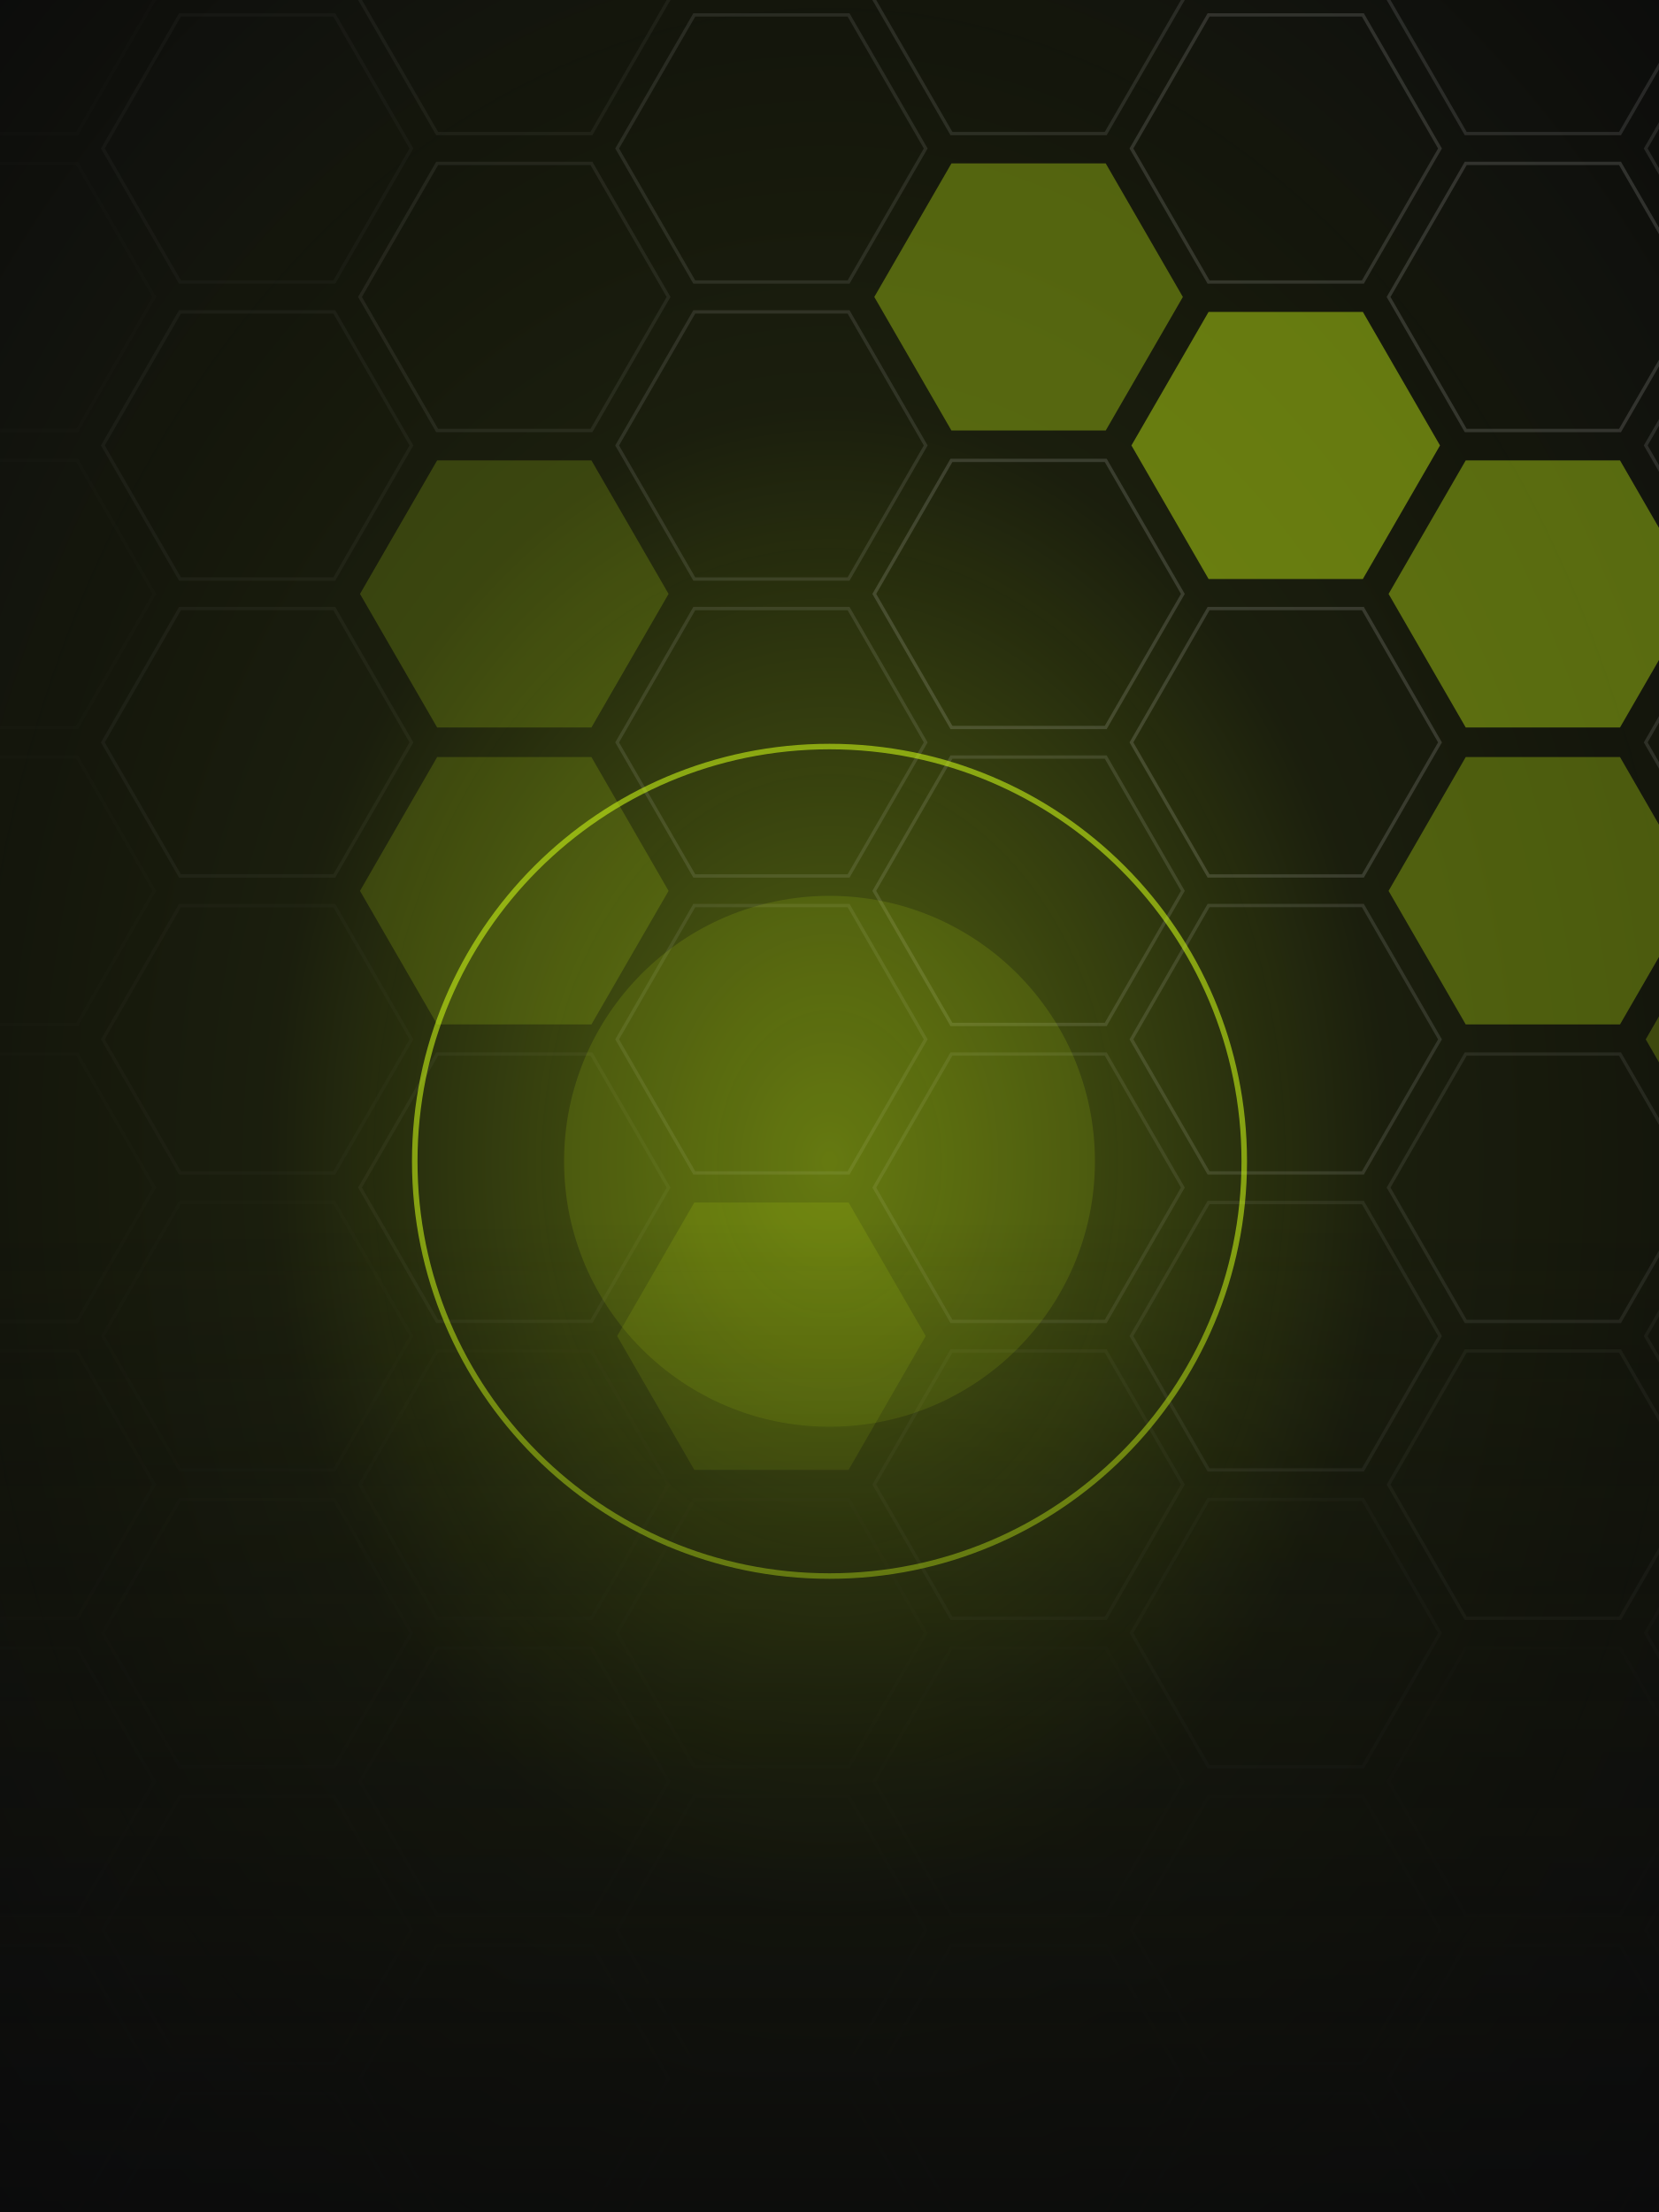
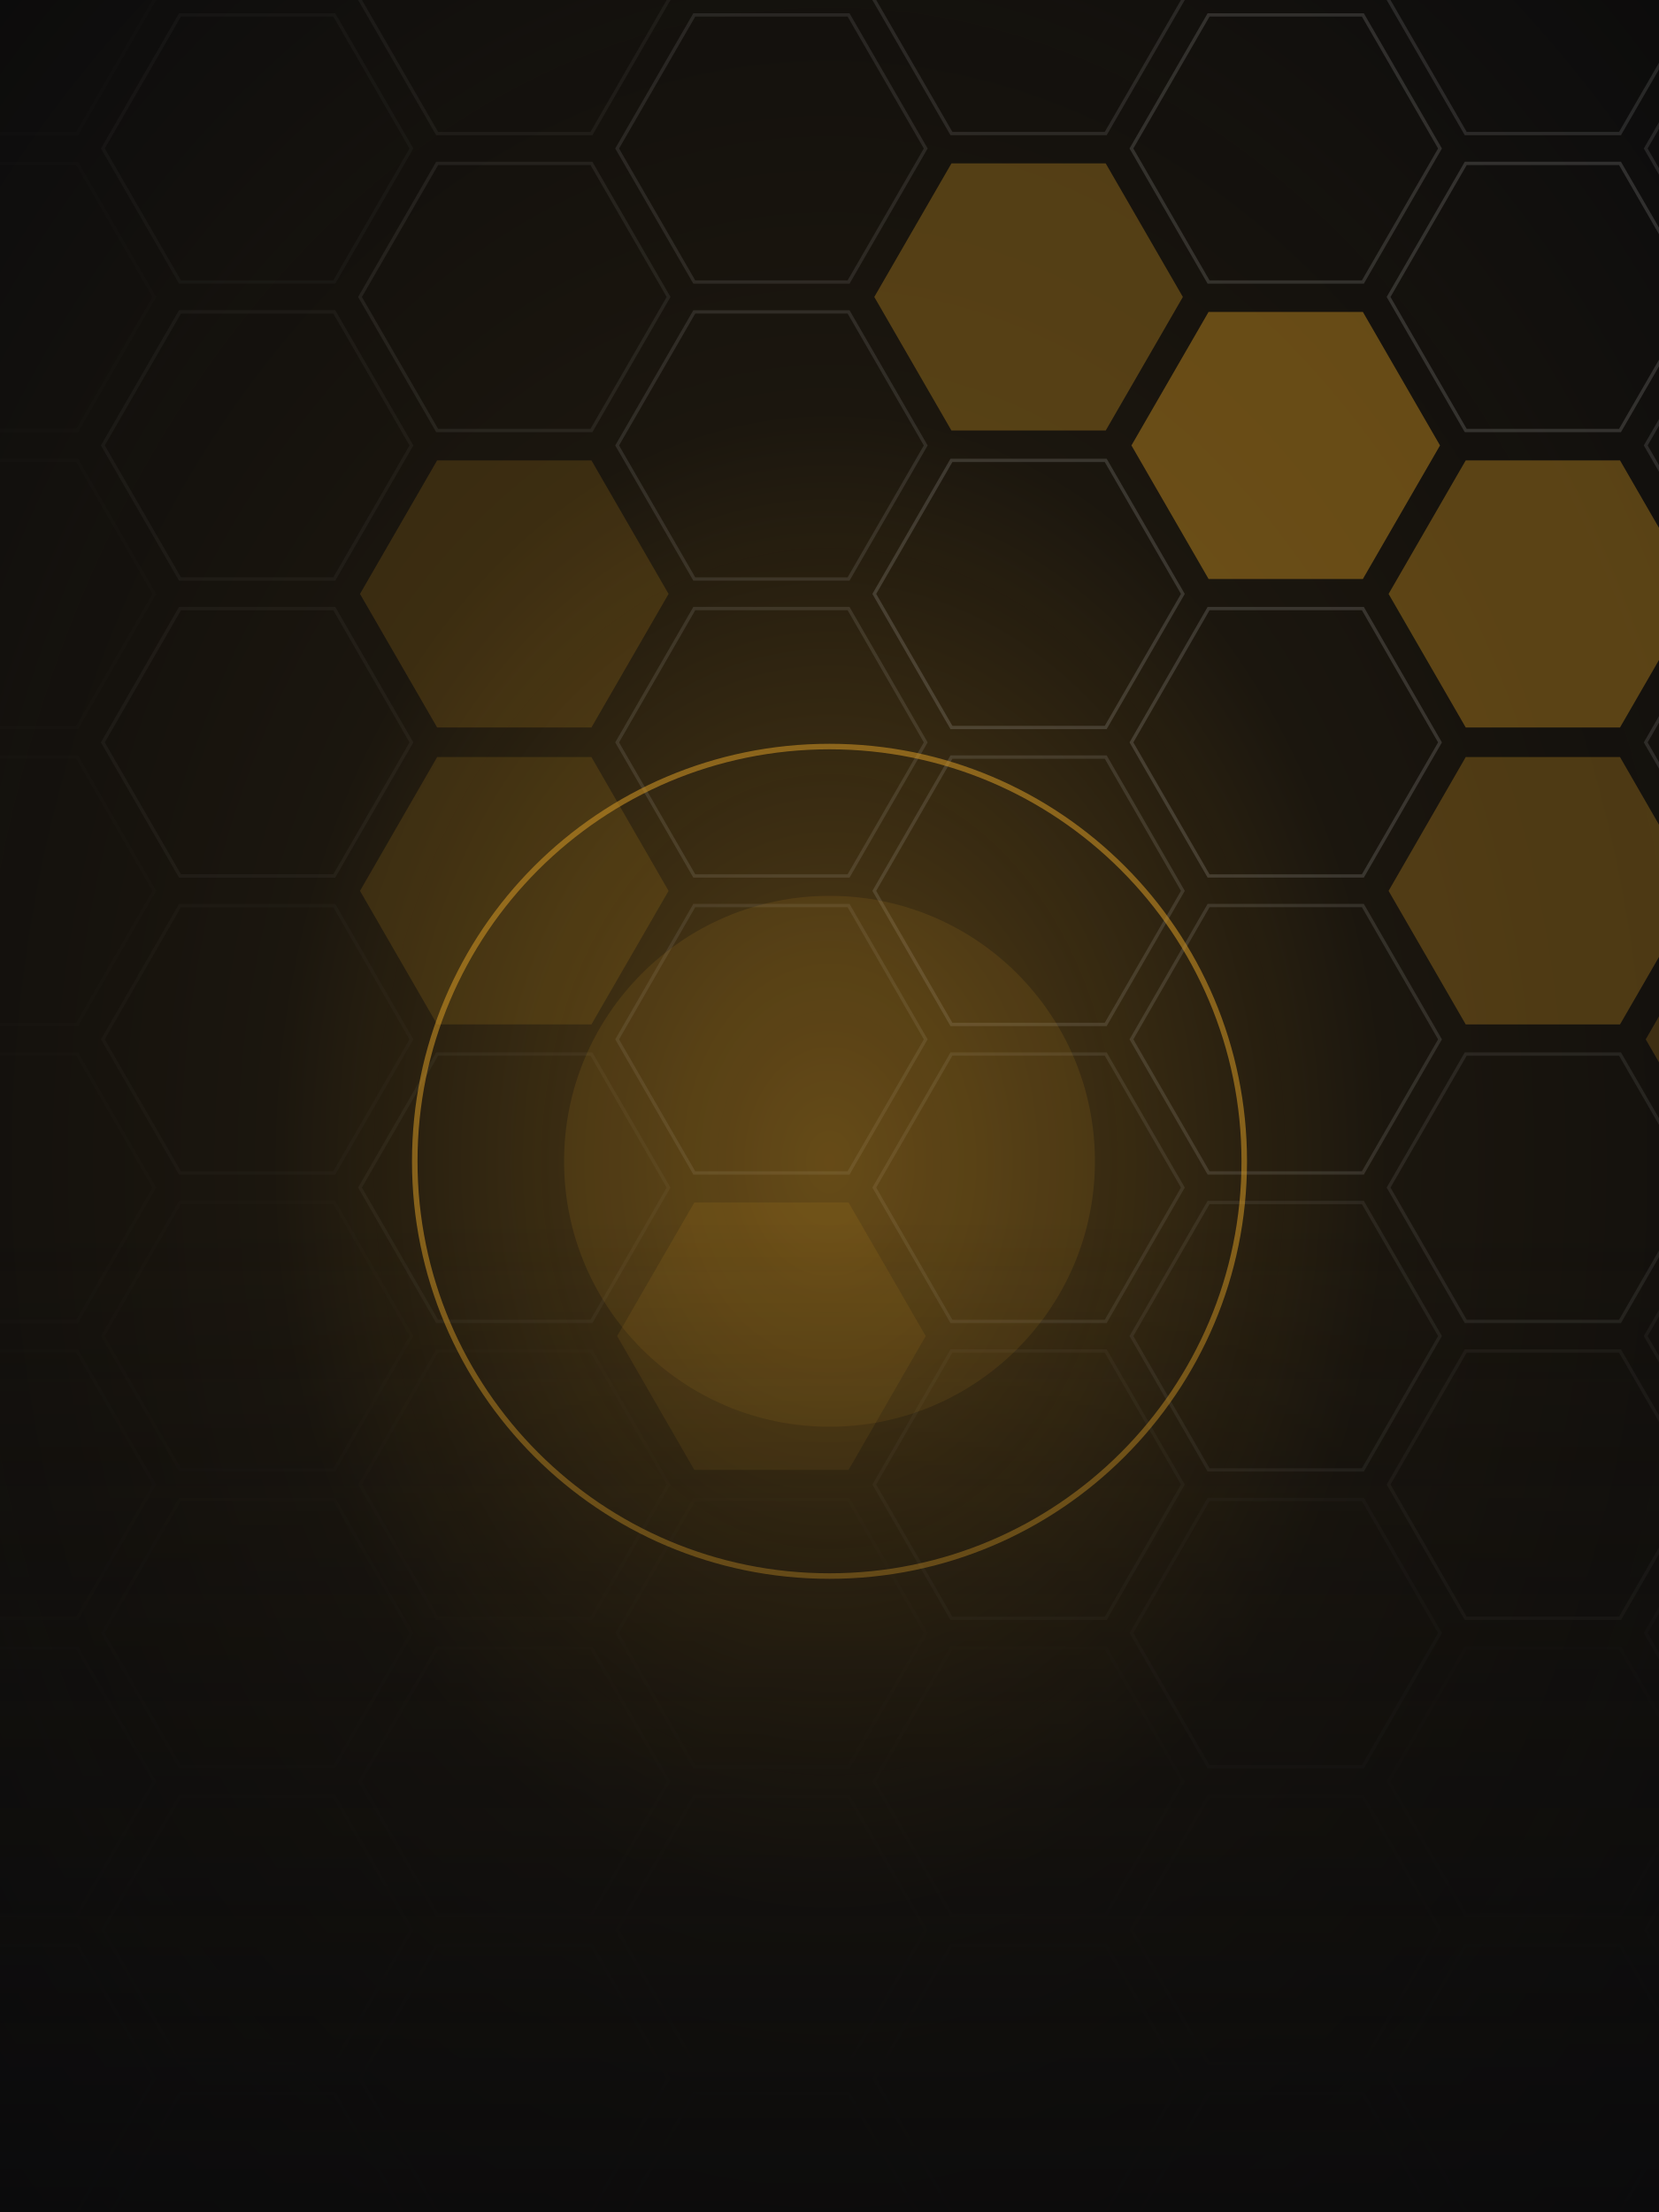
<svg xmlns="http://www.w3.org/2000/svg" viewBox="0 0 600 800" width="600" height="800">
  <defs>
    <radialGradient id="glow3" cx="0.5" cy="0.525" r="0.75">
-       <stop offset="0" stop-color="#d1fe17" stop-opacity="0.38" />
-       <stop offset="0.45" stop-color="#d1fe17" stop-opacity="0.08" />
-       <stop offset="1" stop-color="#d1fe17" stop-opacity="0" />
+       <stop offset="0" stop-color="#d39725" stop-opacity="0.38" />
+       <stop offset="0.45" stop-color="#d39725" stop-opacity="0.08" />
+       <stop offset="1" stop-color="#d39725" stop-opacity="0" />
    </radialGradient>
    <linearGradient id="fade3" x1="0" y1="0" x2="0" y2="1">
      <stop offset="0.55" stop-color="#0b0b0c" stop-opacity="0" />
      <stop offset="1" stop-color="#0b0b0c" stop-opacity="0.85" />
    </linearGradient>
  </defs>
  <rect width="600" height="800" fill="#0b0b0c" />
  <rect width="600" height="800" fill="url(#glow3)" />
  <path d="M-37.2,-53.7L-65.1,-5.4L-120.9,-5.4L-148.8,-53.7L-120.9,-102.0L-65.1,-102.0Z" fill="none" stroke="#ffffff" stroke-opacity="0.01" stroke-width="1.2" />
  <path d="M-37.2,53.7L-65.1,102.0L-120.9,102.0L-148.8,53.7L-120.9,5.4L-65.1,5.4Z" fill="none" stroke="#ffffff" stroke-opacity="0.01" stroke-width="1.2" />
  <path d="M-37.2,161.1L-65.1,209.4L-120.9,209.4L-148.8,161.1L-120.9,112.8L-65.1,112.8Z" fill="none" stroke="#ffffff" stroke-opacity="0.01" stroke-width="1.2" />
  <path d="M-37.2,268.5L-65.1,316.8L-120.9,316.8L-148.8,268.5L-120.9,220.1L-65.1,220.1Z" fill="none" stroke="#ffffff" stroke-opacity="0.01" stroke-width="1.2" />
  <path d="M-37.2,375.9L-65.1,424.2L-120.9,424.2L-148.8,375.9L-120.9,327.5L-65.1,327.5Z" fill="none" stroke="#ffffff" stroke-opacity="0.01" stroke-width="1.2" />
  <path d="M-37.2,483.2L-65.1,531.6L-120.9,531.6L-148.8,483.2L-120.9,434.9L-65.1,434.9Z" fill="none" stroke="#ffffff" stroke-opacity="0.01" stroke-width="1.2" />
  <path d="M-37.2,590.6L-65.1,639.0L-120.9,639.0L-148.8,590.6L-120.9,542.3L-65.1,542.3Z" fill="none" stroke="#ffffff" stroke-opacity="0.01" stroke-width="1.2" />
  <path d="M-37.2,698.0L-65.1,746.3L-120.9,746.3L-148.8,698.0L-120.9,649.7L-65.1,649.7Z" fill="none" stroke="#ffffff" stroke-opacity="0.01" stroke-width="1.2" />
  <path d="M-37.2,805.4L-65.1,853.7L-120.9,853.7L-148.8,805.4L-120.9,757.1L-65.1,757.1Z" fill="none" stroke="#ffffff" stroke-opacity="0.01" stroke-width="1.2" />
  <path d="M-37.2,912.8L-65.1,961.1L-120.9,961.1L-148.8,912.8L-120.9,864.5L-65.1,864.5Z" fill="none" stroke="#ffffff" stroke-opacity="0.01" stroke-width="1.2" />
  <path d="M55.8,-107.4L27.9,-59.1L-27.9,-59.1L-55.8,-107.4L-27.9,-155.7L27.9,-155.7Z" fill="none" stroke="#ffffff" stroke-opacity="0.01" stroke-width="1.2" />
  <path d="M55.8,0.0L27.9,48.3L-27.9,48.3L-55.8,0.0L-27.9,-48.3L27.9,-48.3Z" fill="none" stroke="#ffffff" stroke-opacity="0.01" stroke-width="1.2" />
  <path d="M55.8,107.4L27.9,155.7L-27.9,155.7L-55.8,107.4L-27.9,59.1L27.9,59.1Z" fill="none" stroke="#ffffff" stroke-opacity="0.01" stroke-width="1.2" />
  <path d="M55.8,214.8L27.9,263.1L-27.9,263.1L-55.8,214.8L-27.9,166.5L27.9,166.5Z" fill="none" stroke="#ffffff" stroke-opacity="0.01" stroke-width="1.2" />
  <path d="M55.8,322.2L27.9,370.5L-27.9,370.5L-55.8,322.2L-27.9,273.8L27.9,273.8Z" fill="none" stroke="#ffffff" stroke-opacity="0.01" stroke-width="1.2" />
  <path d="M55.8,429.5L27.9,477.9L-27.9,477.9L-55.8,429.5L-27.9,381.2L27.9,381.2Z" fill="none" stroke="#ffffff" stroke-opacity="0.01" stroke-width="1.2" />
  <path d="M55.8,536.9L27.9,585.3L-27.9,585.3L-55.8,536.9L-27.9,488.6L27.9,488.6Z" fill="none" stroke="#ffffff" stroke-opacity="0.01" stroke-width="1.2" />
  <path d="M55.8,644.3L27.9,692.6L-27.9,692.6L-55.8,644.3L-27.9,596.0L27.9,596.0Z" fill="none" stroke="#ffffff" stroke-opacity="0.01" stroke-width="1.2" />
  <path d="M55.8,751.7L27.9,800.0L-27.9,800.0L-55.8,751.7L-27.9,703.4L27.9,703.4Z" fill="none" stroke="#ffffff" stroke-opacity="0.01" stroke-width="1.2" />
  <path d="M55.8,859.1L27.9,907.4L-27.9,907.4L-55.8,859.1L-27.9,810.8L27.9,810.8Z" fill="none" stroke="#ffffff" stroke-opacity="0.01" stroke-width="1.2" />
  <path d="M148.8,-53.7L120.9,-5.4L65.1,-5.4L37.2,-53.7L65.1,-102.0L120.9,-102.0Z" fill="none" stroke="#ffffff" stroke-opacity="0.02" stroke-width="1.2" />
  <path d="M148.8,53.7L120.9,102.0L65.1,102.0L37.2,53.7L65.1,5.4L120.9,5.4Z" fill="none" stroke="#ffffff" stroke-opacity="0.03" stroke-width="1.2" />
  <path d="M148.8,161.1L120.9,209.4L65.1,209.4L37.2,161.1L65.1,112.8L120.9,112.8Z" fill="none" stroke="#ffffff" stroke-opacity="0.04" stroke-width="1.2" />
  <path d="M148.8,268.5L120.9,316.8L65.1,316.8L37.2,268.5L65.1,220.1L120.9,220.1Z" fill="none" stroke="#ffffff" stroke-opacity="0.04" stroke-width="1.2" />
  <path d="M148.8,375.9L120.9,424.2L65.1,424.2L37.2,375.9L65.1,327.5L120.9,327.5Z" fill="none" stroke="#ffffff" stroke-opacity="0.02" stroke-width="1.2" />
  <path d="M148.8,483.2L120.9,531.6L65.1,531.6L37.2,483.2L65.1,434.9L120.9,434.9Z" fill="none" stroke="#ffffff" stroke-opacity="0.01" stroke-width="1.2" />
  <path d="M148.8,590.6L120.9,639.0L65.1,639.0L37.2,590.6L65.1,542.3L120.9,542.3Z" fill="none" stroke="#ffffff" stroke-opacity="0.01" stroke-width="1.2" />
  <path d="M148.8,698.0L120.9,746.3L65.1,746.3L37.2,698.0L65.1,649.7L120.9,649.7Z" fill="none" stroke="#ffffff" stroke-opacity="0.01" stroke-width="1.2" />
  <path d="M148.8,805.4L120.9,853.7L65.1,853.7L37.2,805.4L65.1,757.1L120.9,757.1Z" fill="none" stroke="#ffffff" stroke-opacity="0.01" stroke-width="1.2" />
  <path d="M148.8,912.8L120.9,961.1L65.1,961.1L37.2,912.8L65.1,864.5L120.9,864.5Z" fill="none" stroke="#ffffff" stroke-opacity="0.01" stroke-width="1.2" />
-   <path d="M241.8,-107.4L213.9,-59.1L158.1,-59.1L130.2,-107.4L158.1,-155.7L213.9,-155.7Z" fill="#d1fe17" fill-opacity="0.08" />
+   <path d="M241.8,-107.4L213.9,-59.1L158.1,-59.1L130.2,-107.4L158.1,-155.7L213.9,-155.7Z" fill="#d39725" fill-opacity="0.08" />
  <path d="M241.8,0.0L213.9,48.3L158.1,48.3L130.2,0.0L158.1,-48.3L213.9,-48.3Z" fill="none" stroke="#ffffff" stroke-opacity="0.05" stroke-width="1.2" />
  <path d="M241.8,107.4L213.9,155.7L158.1,155.7L130.2,107.4L158.1,59.1L213.9,59.1Z" fill="none" stroke="#ffffff" stroke-opacity="0.07" stroke-width="1.2" />
-   <path d="M241.8,214.8L213.9,263.1L158.1,263.1L130.2,214.8L158.1,166.5L213.9,166.5Z" fill="#d1fe17" fill-opacity="0.18" />
-   <path d="M241.8,322.2L213.9,370.5L158.1,370.5L130.2,322.2L158.1,273.8L213.9,273.8Z" fill="#d1fe17" fill-opacity="0.16" />
+   <path d="M241.8,214.8L213.9,263.1L158.1,263.1L130.2,214.8L158.1,166.5L213.9,166.5Z" fill="#d39725" fill-opacity="0.18" />
+   <path d="M241.8,322.2L213.9,370.5L158.1,370.5L130.2,322.2L158.1,273.8L213.9,273.8Z" fill="#d39725" fill-opacity="0.16" />
  <path d="M241.8,429.5L213.9,477.9L158.1,477.9L130.2,429.5L158.1,381.2L213.9,381.2Z" fill="none" stroke="#ffffff" stroke-opacity="0.04" stroke-width="1.2" />
  <path d="M241.8,536.9L213.9,585.3L158.1,585.3L130.2,536.9L158.1,488.6L213.9,488.6Z" fill="none" stroke="#ffffff" stroke-opacity="0.01" stroke-width="1.2" />
  <path d="M241.8,644.3L213.9,692.6L158.1,692.6L130.2,644.3L158.1,596.0L213.9,596.0Z" fill="none" stroke="#ffffff" stroke-opacity="0.01" stroke-width="1.2" />
  <path d="M241.8,751.7L213.9,800.0L158.1,800.0L130.2,751.7L158.1,703.4L213.9,703.4Z" fill="none" stroke="#ffffff" stroke-opacity="0.01" stroke-width="1.2" />
  <path d="M241.8,859.1L213.9,907.4L158.1,907.4L130.2,859.1L158.1,810.8L213.9,810.8Z" fill="none" stroke="#ffffff" stroke-opacity="0.01" stroke-width="1.2" />
  <path d="M334.8,-53.7L306.9,-5.4L251.1,-5.4L223.2,-53.7L251.1,-102.0L306.9,-102.0Z" fill="none" stroke="#ffffff" stroke-opacity="0.07" stroke-width="1.2" />
  <path d="M334.8,53.7L306.9,102.0L251.1,102.0L223.2,53.7L251.1,5.4L306.9,5.4Z" fill="none" stroke="#ffffff" stroke-opacity="0.09" stroke-width="1.2" />
  <path d="M334.8,161.1L306.9,209.4L251.1,209.4L223.2,161.1L251.1,112.8L306.9,112.8Z" fill="none" stroke="#ffffff" stroke-opacity="0.10" stroke-width="1.2" />
  <path d="M334.8,268.5L306.9,316.8L251.1,316.8L223.2,268.5L251.1,220.1L306.9,220.1Z" fill="none" stroke="#ffffff" stroke-opacity="0.10" stroke-width="1.2" />
  <path d="M334.8,375.9L306.9,424.2L251.1,424.2L223.2,375.9L251.1,327.5L306.9,327.5Z" fill="none" stroke="#ffffff" stroke-opacity="0.08" stroke-width="1.2" />
-   <path d="M334.8,483.2L306.9,531.6L251.1,531.6L223.2,483.2L251.1,434.9L306.9,434.9Z" fill="#d1fe17" fill-opacity="0.12" />
+   <path d="M334.8,483.2L306.9,531.6L251.1,531.6L223.2,483.2L251.1,434.9L306.9,434.9Z" fill="#d39725" fill-opacity="0.12" />
  <path d="M334.8,590.6L306.9,639.0L251.1,639.0L223.2,590.6L251.1,542.3L306.9,542.3Z" fill="none" stroke="#ffffff" stroke-opacity="0.01" stroke-width="1.2" />
  <path d="M334.8,698.0L306.9,746.3L251.1,746.3L223.2,698.0L251.1,649.7L306.9,649.7Z" fill="none" stroke="#ffffff" stroke-opacity="0.01" stroke-width="1.2" />
  <path d="M334.8,805.4L306.9,853.7L251.1,853.7L223.2,805.4L251.1,757.1L306.9,757.1Z" fill="none" stroke="#ffffff" stroke-opacity="0.01" stroke-width="1.2" />
  <path d="M334.8,912.8L306.9,961.1L251.1,961.1L223.2,912.8L251.1,864.5L306.9,864.5Z" fill="none" stroke="#ffffff" stroke-opacity="0.01" stroke-width="1.2" />
  <path d="M427.8,-107.4L399.9,-59.1L344.1,-59.1L316.2,-107.4L344.1,-155.7L399.9,-155.7Z" fill="none" stroke="#ffffff" stroke-opacity="0.07" stroke-width="1.2" />
  <path d="M427.8,0.0L399.9,48.3L344.1,48.3L316.2,0.0L344.1,-48.3L399.9,-48.3Z" fill="none" stroke="#ffffff" stroke-opacity="0.10" stroke-width="1.2" />
-   <path d="M427.8,107.4L399.9,155.7L344.1,155.7L316.2,107.4L344.1,59.1L399.9,59.1Z" fill="#d1fe17" fill-opacity="0.33" />
+   <path d="M427.8,107.4L399.9,155.7L344.1,155.7L316.2,107.4L344.1,59.1L399.9,59.1Z" fill="#d39725" fill-opacity="0.33" />
  <path d="M427.8,214.8L399.9,263.1L344.1,263.1L316.2,214.8L344.1,166.5L399.9,166.5Z" fill="none" stroke="#ffffff" stroke-opacity="0.14" stroke-width="1.2" />
  <path d="M427.8,322.2L399.9,370.5L344.1,370.5L316.2,322.2L344.1,273.8L399.9,273.8Z" fill="none" stroke="#ffffff" stroke-opacity="0.11" stroke-width="1.2" />
  <path d="M427.8,429.5L399.9,477.9L344.1,477.9L316.2,429.5L344.1,381.2L399.9,381.2Z" fill="none" stroke="#ffffff" stroke-opacity="0.08" stroke-width="1.2" />
  <path d="M427.8,536.9L399.9,585.3L344.1,585.3L316.2,536.9L344.1,488.6L399.9,488.6Z" fill="none" stroke="#ffffff" stroke-opacity="0.04" stroke-width="1.2" />
  <path d="M427.8,644.3L399.9,692.6L344.1,692.6L316.2,644.3L344.1,596.0L399.9,596.0Z" fill="none" stroke="#ffffff" stroke-opacity="0.01" stroke-width="1.2" />
  <path d="M427.8,751.7L399.9,800.0L344.1,800.0L316.2,751.7L344.1,703.4L399.9,703.4Z" fill="none" stroke="#ffffff" stroke-opacity="0.01" stroke-width="1.2" />
  <path d="M427.8,859.1L399.9,907.4L344.1,907.4L316.2,859.1L344.1,810.8L399.9,810.8Z" fill="none" stroke="#ffffff" stroke-opacity="0.01" stroke-width="1.2" />
-   <path d="M520.8,-53.7L492.9,-5.4L437.1,-5.4L409.2,-53.7L437.1,-102.0L492.9,-102.0Z" fill="#d1fe17" fill-opacity="0.24" />
+   <path d="M520.8,-53.7L492.9,-5.4L437.1,-5.4L409.2,-53.7L437.1,-102.0L492.9,-102.0Z" fill="#d39725" fill-opacity="0.24" />
  <path d="M520.8,53.7L492.9,102.0L437.1,102.0L409.2,53.7L437.1,5.4L492.9,5.4Z" fill="none" stroke="#ffffff" stroke-opacity="0.13" stroke-width="1.2" />
-   <path d="M520.8,161.1L492.9,209.4L437.1,209.4L409.2,161.1L437.1,112.8L492.9,112.8Z" fill="#d1fe17" fill-opacity="0.43" />
+   <path d="M520.8,161.1L492.9,209.4L437.1,209.4L409.2,161.1L437.1,112.8L492.9,112.8Z" fill="#d39725" fill-opacity="0.43" />
  <path d="M520.8,268.5L492.9,316.8L437.1,316.8L409.2,268.5L437.1,220.1L492.9,220.1Z" fill="none" stroke="#ffffff" stroke-opacity="0.14" stroke-width="1.2" />
  <path d="M520.8,375.9L492.9,424.2L437.1,424.2L409.2,375.9L437.1,327.5L492.9,327.5Z" fill="none" stroke="#ffffff" stroke-opacity="0.11" stroke-width="1.2" />
  <path d="M520.8,483.2L492.9,531.6L437.1,531.6L409.2,483.2L437.1,434.9L492.9,434.9Z" fill="none" stroke="#ffffff" stroke-opacity="0.07" stroke-width="1.2" />
  <path d="M520.8,590.6L492.9,639.0L437.1,639.0L409.2,590.6L437.1,542.3L492.9,542.3Z" fill="none" stroke="#ffffff" stroke-opacity="0.03" stroke-width="1.2" />
  <path d="M520.8,698.0L492.9,746.3L437.1,746.3L409.2,698.0L437.1,649.7L492.9,649.7Z" fill="none" stroke="#ffffff" stroke-opacity="0.01" stroke-width="1.2" />
  <path d="M520.8,805.4L492.9,853.7L437.1,853.7L409.2,805.4L437.1,757.1L492.9,757.1Z" fill="none" stroke="#ffffff" stroke-opacity="0.01" stroke-width="1.2" />
  <path d="M520.8,912.8L492.9,961.1L437.1,961.1L409.2,912.8L437.1,864.5L492.9,864.5Z" fill="none" stroke="#ffffff" stroke-opacity="0.01" stroke-width="1.2" />
  <path d="M613.8,-107.4L585.9,-59.1L530.1,-59.1L502.2,-107.4L530.1,-155.7L585.9,-155.7Z" fill="none" stroke="#ffffff" stroke-opacity="0.07" stroke-width="1.2" />
  <path d="M613.8,0.0L585.9,48.3L530.1,48.3L502.2,0.0L530.1,-48.3L585.9,-48.3Z" fill="none" stroke="#ffffff" stroke-opacity="0.11" stroke-width="1.2" />
  <path d="M613.8,107.4L585.9,155.7L530.1,155.7L502.2,107.4L530.1,59.1L585.9,59.1Z" fill="none" stroke="#ffffff" stroke-opacity="0.14" stroke-width="1.2" />
-   <path d="M613.8,214.8L585.9,263.1L530.1,263.1L502.2,214.8L530.1,166.5L585.9,166.5Z" fill="#d1fe17" fill-opacity="0.37" />
-   <path d="M613.8,322.2L585.9,370.5L530.1,370.5L502.2,322.2L530.1,273.8L585.9,273.8Z" fill="#d1fe17" fill-opacity="0.30" />
+   <path d="M613.8,214.8L585.9,263.1L530.1,263.1L502.2,214.8L530.1,166.5L585.9,166.5Z" fill="#d39725" fill-opacity="0.37" />
+   <path d="M613.8,322.2L585.9,370.5L530.1,370.5L502.2,322.2L530.1,273.8L585.9,273.8Z" fill="#d39725" fill-opacity="0.30" />
  <path d="M613.8,429.5L585.9,477.9L530.1,477.9L502.2,429.5L530.1,381.2L585.9,381.2Z" fill="none" stroke="#ffffff" stroke-opacity="0.08" stroke-width="1.2" />
  <path d="M613.8,536.9L585.9,585.3L530.1,585.3L502.2,536.9L530.1,488.6L585.9,488.6Z" fill="none" stroke="#ffffff" stroke-opacity="0.05" stroke-width="1.2" />
  <path d="M613.8,644.3L585.9,692.6L530.1,692.6L502.2,644.3L530.1,596.0L585.9,596.0Z" fill="none" stroke="#ffffff" stroke-opacity="0.01" stroke-width="1.2" />
  <path d="M613.8,751.7L585.9,800.0L530.1,800.0L502.2,751.7L530.1,703.4L585.9,703.4Z" fill="none" stroke="#ffffff" stroke-opacity="0.01" stroke-width="1.2" />
  <path d="M613.8,859.1L585.9,907.4L530.1,907.4L502.2,859.1L530.1,810.8L585.9,810.8Z" fill="none" stroke="#ffffff" stroke-opacity="0.01" stroke-width="1.2" />
-   <path d="M706.8,-53.7L678.9,-5.4L623.1,-5.4L595.2,-53.7L623.1,-102.0L678.9,-102.0Z" fill="#d1fe17" fill-opacity="0.19" />
+   <path d="M706.8,-53.7L678.9,-5.4L623.1,-5.4L595.2,-53.7L623.1,-102.0L678.9,-102.0Z" fill="#d39725" fill-opacity="0.19" />
  <path d="M706.8,53.7L678.9,102.0L623.1,102.0L595.2,53.7L623.1,5.4L678.9,5.4Z" fill="none" stroke="#ffffff" stroke-opacity="0.10" stroke-width="1.2" />
  <path d="M706.8,161.1L678.9,209.4L623.1,209.4L595.2,161.1L623.1,112.8L678.9,112.8Z" fill="none" stroke="#ffffff" stroke-opacity="0.11" stroke-width="1.2" />
  <path d="M706.8,268.5L678.9,316.8L623.1,316.8L595.2,268.5L623.1,220.1L678.9,220.1Z" fill="none" stroke="#ffffff" stroke-opacity="0.11" stroke-width="1.2" />
-   <path d="M706.8,375.9L678.9,424.2L623.1,424.2L595.2,375.9L623.1,327.5L678.9,327.5Z" fill="#d1fe17" fill-opacity="0.22" />
+   <path d="M706.8,375.9L678.9,424.2L623.1,424.2L595.2,375.9L623.1,327.5L678.9,327.5Z" fill="#d39725" fill-opacity="0.22" />
  <path d="M706.8,483.2L678.9,531.6L623.1,531.6L595.2,483.2L623.1,434.9L678.9,434.9Z" fill="none" stroke="#ffffff" stroke-opacity="0.05" stroke-width="1.2" />
  <path d="M706.8,590.6L678.9,639.0L623.1,639.0L595.2,590.6L623.1,542.3L678.9,542.3Z" fill="none" stroke="#ffffff" stroke-opacity="0.02" stroke-width="1.2" />
  <path d="M706.8,698.0L678.9,746.3L623.1,746.3L595.2,698.0L623.1,649.7L678.9,649.7Z" fill="none" stroke="#ffffff" stroke-opacity="0.01" stroke-width="1.2" />
  <path d="M706.8,805.4L678.9,853.7L623.1,853.7L595.2,805.4L623.1,757.1L678.9,757.1Z" fill="none" stroke="#ffffff" stroke-opacity="0.01" stroke-width="1.2" />
  <path d="M706.8,912.8L678.9,961.1L623.1,961.1L595.2,912.8L623.1,864.5L678.9,864.5Z" fill="none" stroke="#ffffff" stroke-opacity="0.01" stroke-width="1.2" />
-   <circle cx="300" cy="420" r="150" fill="none" stroke="#d1fe17" stroke-opacity="0.55" stroke-width="2" />
-   <circle cx="300" cy="420" r="96" fill="#d1fe17" fill-opacity="0.12" />
+   <circle cx="300" cy="420" r="150" fill="none" stroke="#d39725" stroke-opacity="0.55" stroke-width="2" />
+   <circle cx="300" cy="420" r="96" fill="#d39725" fill-opacity="0.12" />
  <rect width="600" height="800" fill="url(#fade3)" />
</svg>
